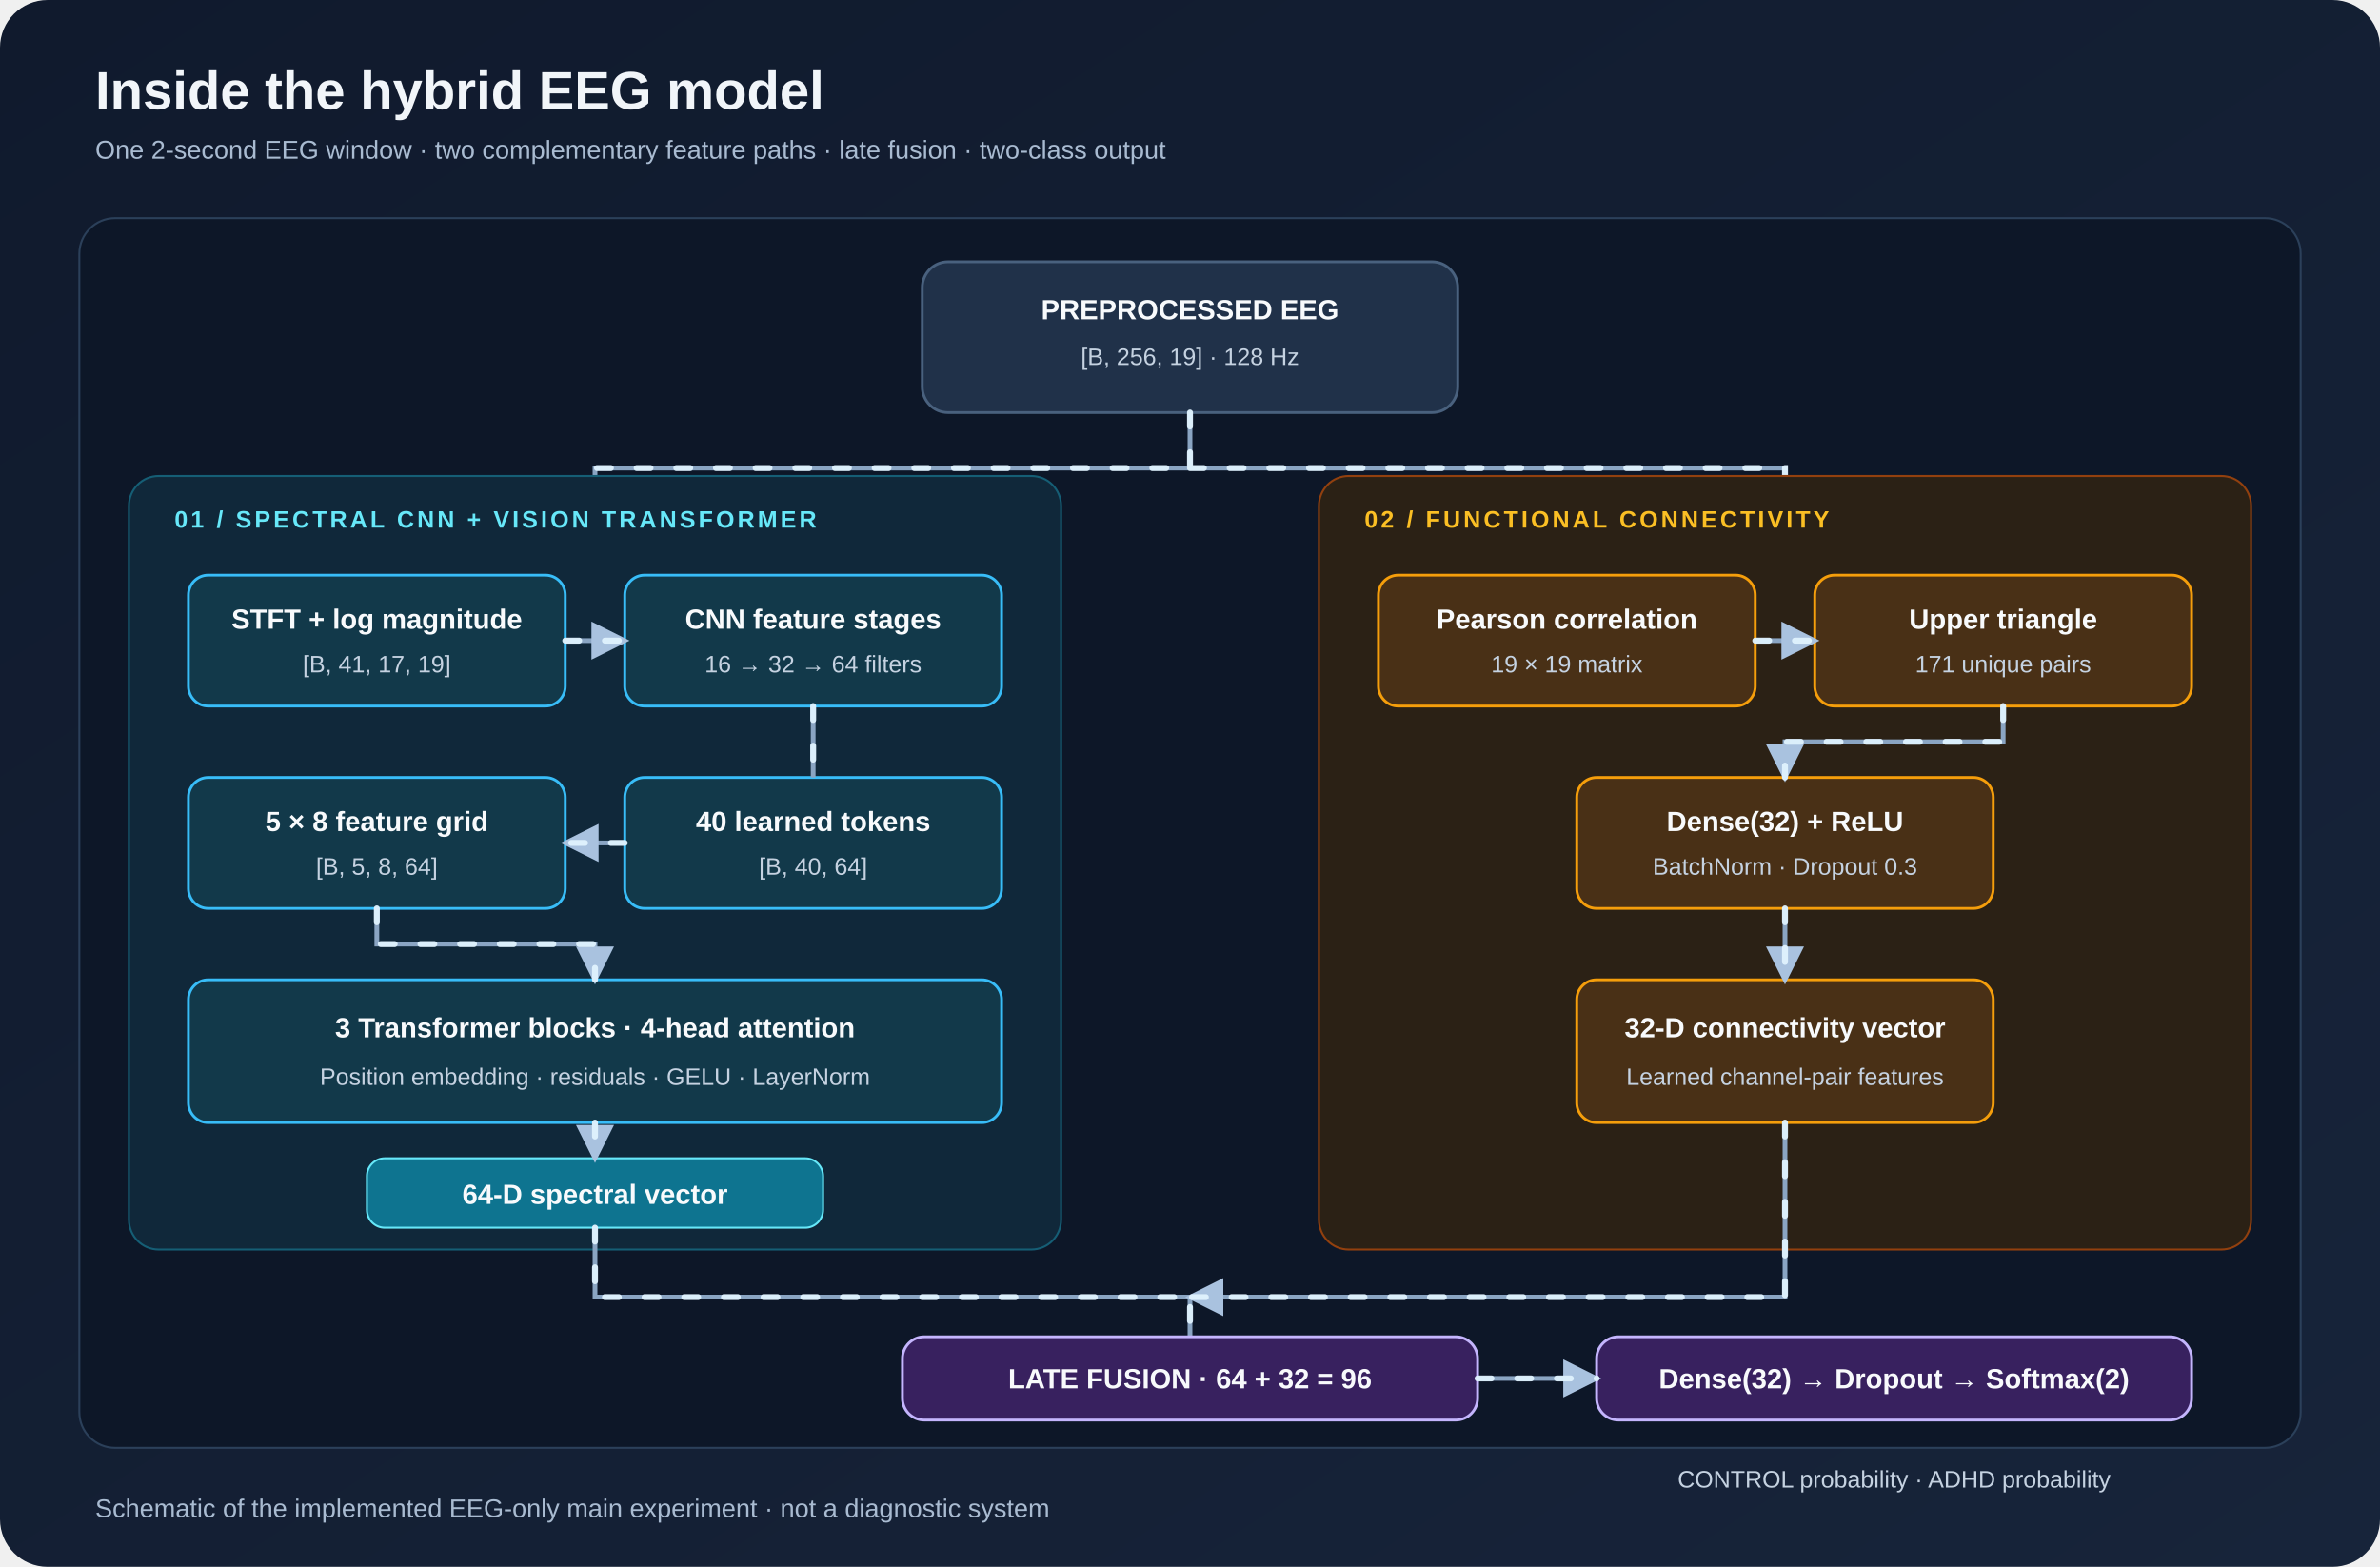
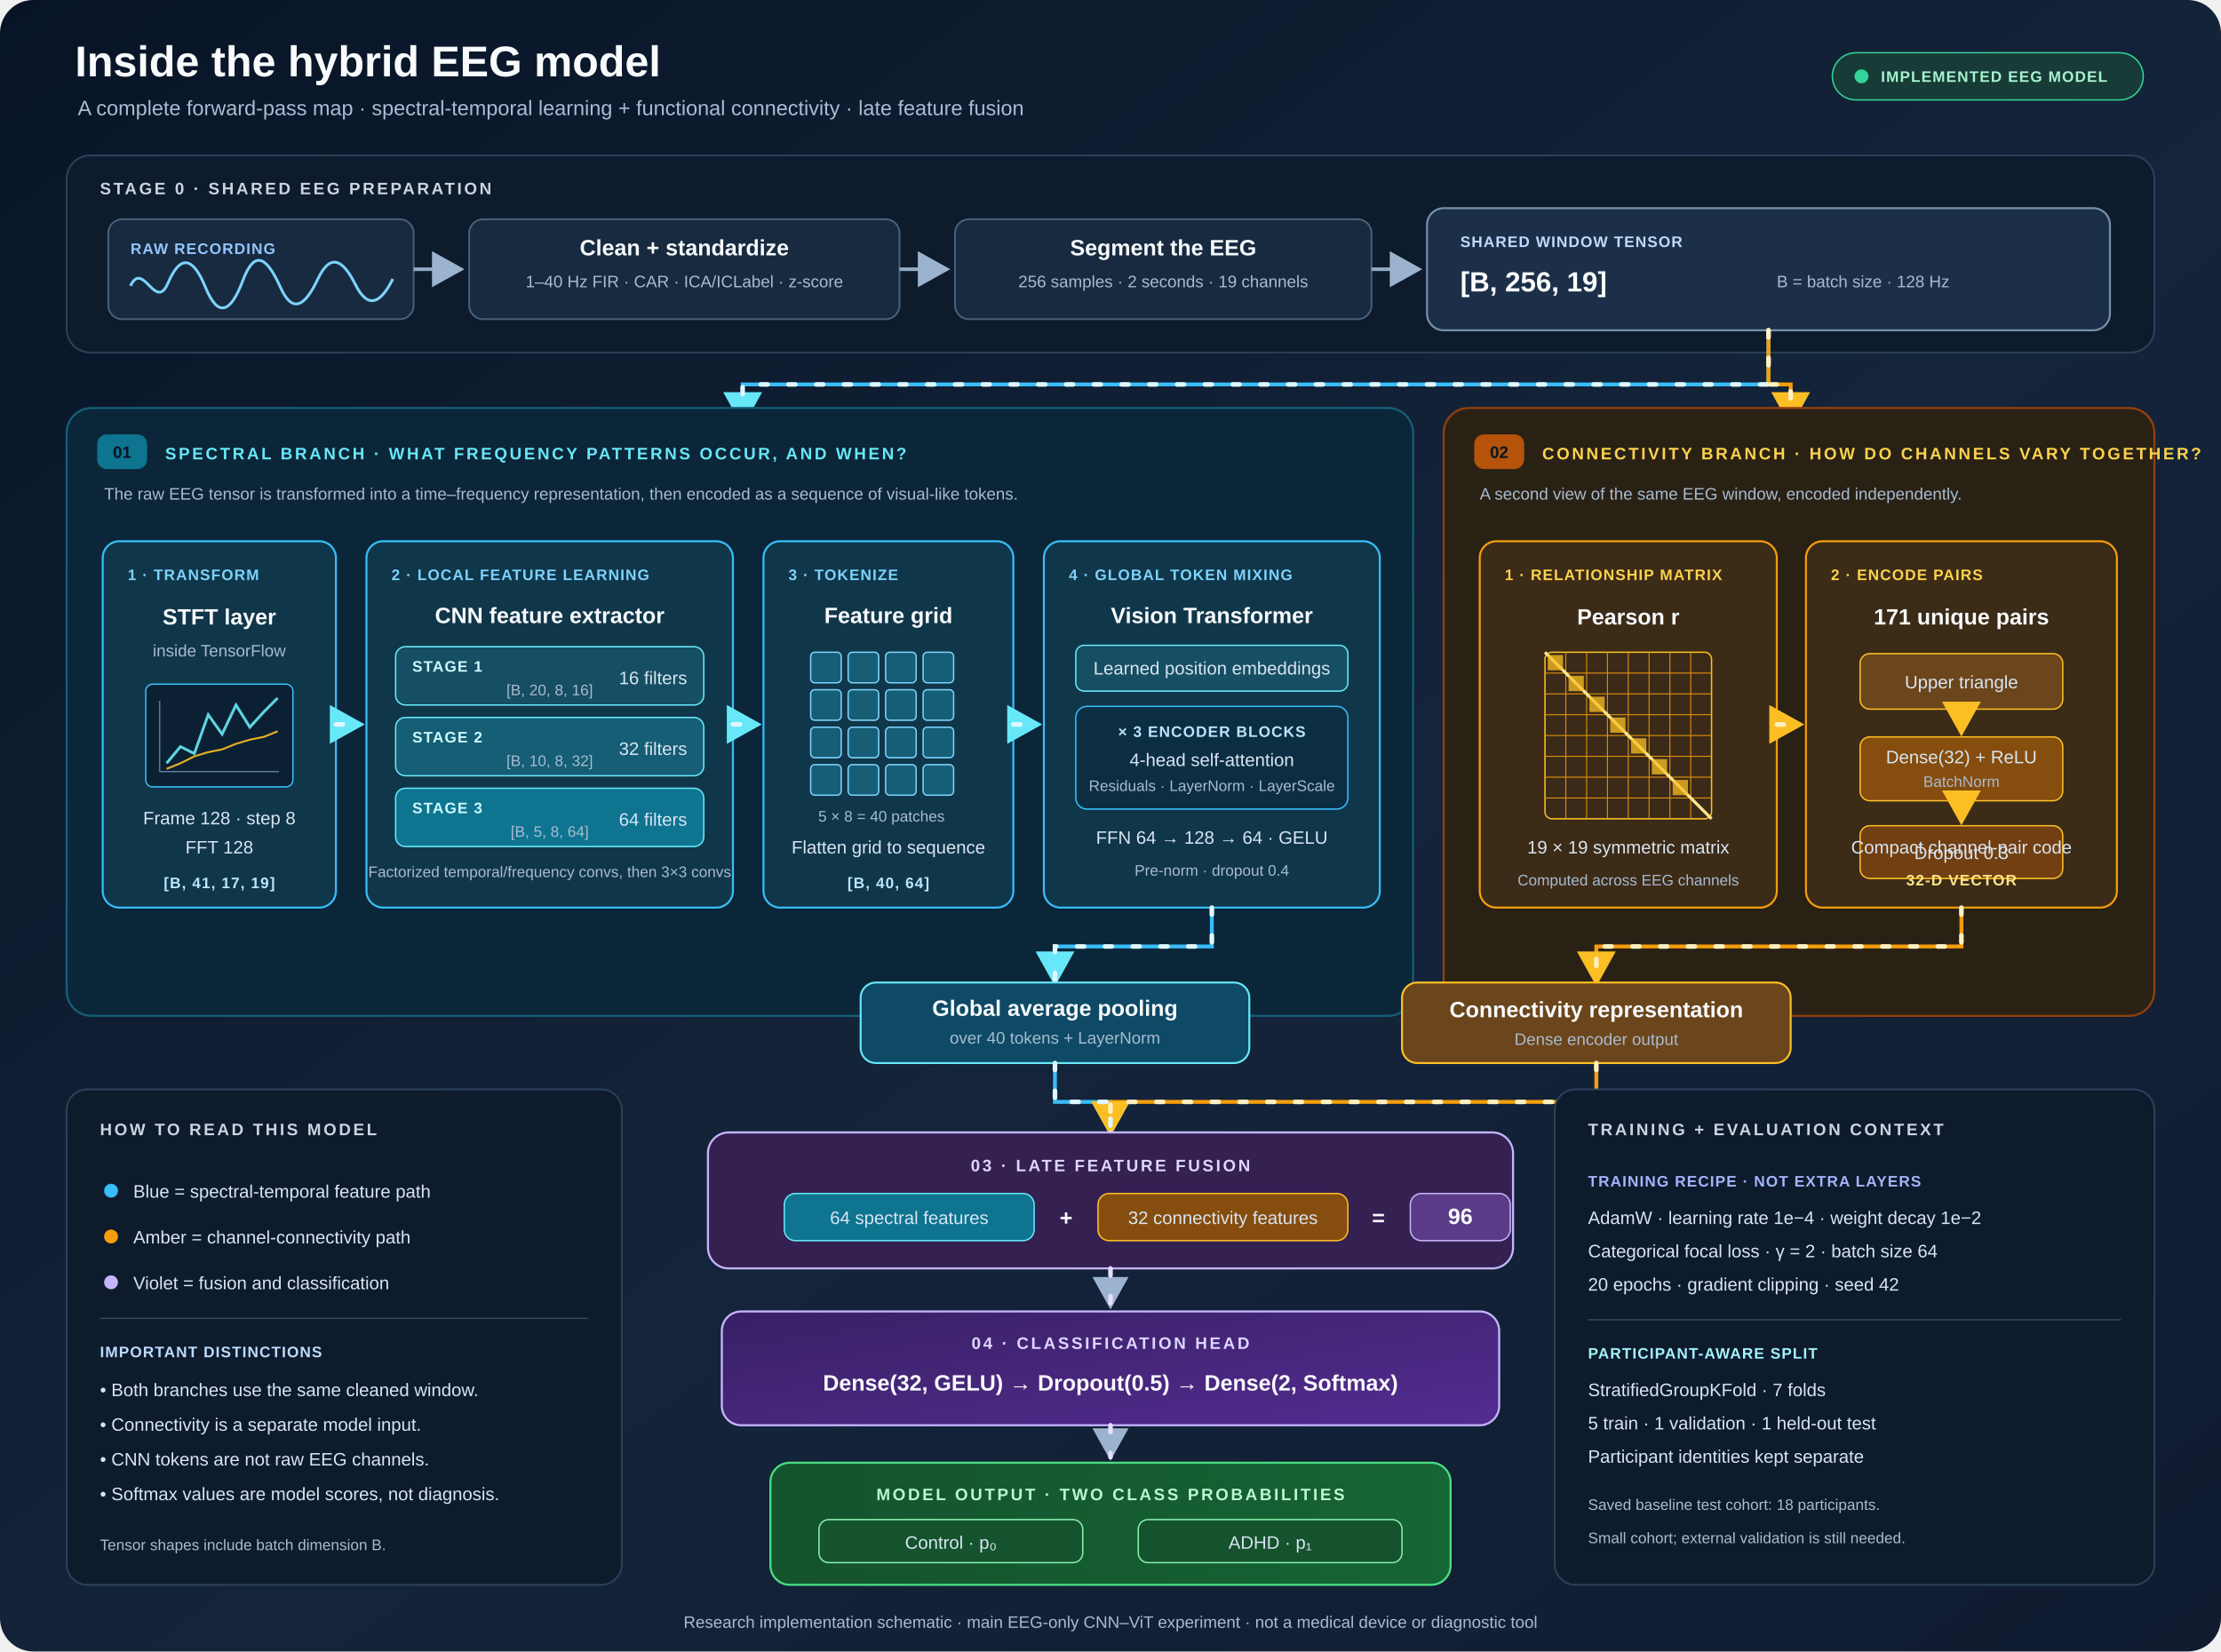
- <svg xmlns="http://www.w3.org/2000/svg" width="1200" height="790" viewBox="0 0 1200 790" role="img" aria-labelledby="title desc">
+ <svg xmlns="http://www.w3.org/2000/svg" width="1600" height="1190" viewBox="0 0 1600 1190" role="img" aria-labelledby="title desc">
  <defs>
    <linearGradient id="bg" x1="0" y1="0" x2="1" y2="1">
-       <stop stop-color="#101a2d" />
-       <stop offset="1" stop-color="#17243a" />
-     </linearGradient>
-     <linearGradient id="spec" x1="0" y1="0" x2="1" y2="1">
-       <stop stop-color="#164e63" />
-       <stop offset="1" stop-color="#0e7490" />
-     </linearGradient>
-     <linearGradient id="conn" x1="0" y1="0" x2="1" y2="1">
-       <stop stop-color="#713f12" />
-       <stop offset="1" stop-color="#b45309" />
-     </linearGradient>
-     <linearGradient id="fuse" x1="0" y1="0" x2="1" y2="1">
-       <stop stop-color="#4c1d95" />
-       <stop offset="1" stop-color="#6d28d9" />
+       <stop stop-color="#081426" />
+       <stop offset=".55" stop-color="#14243a" />
+       <stop offset="1" stop-color="#101b30" />
+     </linearGradient>
+     <linearGradient id="spectral" x1="0" y1="0" x2="1" y2="1">
+       <stop stop-color="#123c55" />
+       <stop offset="1" stop-color="#075985" />
+     </linearGradient>
+     <linearGradient id="connect" x1="0" y1="0" x2="1" y2="1">
+       <stop stop-color="#503112" />
+       <stop offset="1" stop-color="#854d0e" />
+     </linearGradient>
+     <linearGradient id="fusion" x1="0" y1="0" x2="1" y2="1">
+       <stop stop-color="#382064" />
+       <stop offset="1" stop-color="#542c91" />
+     </linearGradient>
+     <linearGradient id="out" x1="0" y1="0" x2="1" y2="0">
+       <stop stop-color="#14532d" />
+       <stop offset="1" stop-color="#166534" />
    </linearGradient>
    <filter id="shadow" x="-20%" y="-20%" width="140%" height="140%">
-       <feGaussianBlur stdDeviation="7" />
+       <feGaussianBlur stdDeviation="5" />
    </filter>
-     <marker id="arrow" markerWidth="9" markerHeight="9" refX="7" refY="4" orient="auto">
-       <path d="M0 0L8 4L0 8Z" fill="#a9c2df" />
+     <marker id="arrow" markerWidth="10" markerHeight="10" refX="8" refY="5" orient="auto">
+       <path d="M0 0L9 5L0 10Z" fill="#9bb3ce" />
+     </marker>
+     <marker id="arrowCyan" markerWidth="10" markerHeight="10" refX="8" refY="5" orient="auto">
+       <path d="M0 0L9 5L0 10Z" fill="#67e8f9" />
+     </marker>
+     <marker id="arrowAmber" markerWidth="10" markerHeight="10" refX="8" refY="5" orient="auto">
+       <path d="M0 0L9 5L0 10Z" fill="#fbbf24" />
    </marker>
    <style>
-     .title{font:700 27px Arial,sans-serif;fill:#f1f5f9}.sub{font:13px Arial,sans-serif;fill:#a9bbd1}
-     .label{font:700 13px Arial,sans-serif;fill:#f8fafc;letter-spacing:.8px}
-     .node{fill:#203149;stroke:#49617e;stroke-width:1.4}.nodeText{font:600 14px Arial,sans-serif;fill:#f8fafc;text-anchor:middle}.small{font:12px Arial,sans-serif;fill:#c5d2e1;text-anchor:middle}
-     .specNode{fill:#12394a;stroke:#38bdf8;stroke-width:1.4}.connNode{fill:#493016;stroke:#f59e0b;stroke-width:1.4}.fuseNode{fill:#38215f;stroke:#c4b5fd;stroke-width:1.4}
-     .wire{fill:none;stroke:#8aa5c3;stroke-width:2.4;marker-end:url(#arrow)}.flow{fill:none;stroke:#e0f2fe;stroke-width:3;stroke-dasharray:7 13;stroke-linecap:round;opacity:.95;animation:dash 1.6s linear infinite}
-     .particle{fill:#fff;filter:url(#shadow)}.section{font:700 12px Arial,sans-serif;letter-spacing:1.5px}
-     @keyframes dash{to{stroke-dashoffset:-40}} @keyframes pulse{0%,100%{opacity:.35}50%{opacity:1}}
-     @media(prefers-reduced-motion:reduce){.flow{animation:none;stroke-dasharray:5 8}.pulse{animation:none}}
+     text{font-family:Arial,Helvetica,sans-serif}
+     .h1{font-size:31px;font-weight:700;fill:#f8fafc}.subtitle{font-size:15px;fill:#a9bdd3}
+     .eyebrow{font-size:12px;font-weight:700;letter-spacing:1.7px}
+     .head{font-size:16px;font-weight:700;fill:#f8fafc}.body{font-size:13px;fill:#d9e5f2}.muted{font-size:12px;fill:#a8bbd0}
+     .tiny{font-size:11px;fill:#a8bbd0}.metric{font-size:20px;font-weight:700;fill:#fff}.num{font-size:12px;font-weight:700;fill:#071525}
+     .panel{fill:#0d1b2d;stroke:#2c4059;stroke-width:1.3}
+     .card{fill:#172a40;stroke:#4b617b;stroke-width:1.25}
+     .specCard{fill:#10364a;stroke:#38bdf8;stroke-width:1.45}
+     .connCard{fill:#3c2b17;stroke:#f59e0b;stroke-width:1.45}
+     .fuseCard{fill:#352052;stroke:#c4b5fd;stroke-width:1.5}
+     .wire{fill:none;stroke:#91a9c4;stroke-width:2.6;marker-end:url(#arrow)}
+     .wireS{fill:none;stroke:#38bdf8;stroke-width:2.8;marker-end:url(#arrowCyan)}
+     .wireC{fill:none;stroke:#f59e0b;stroke-width:2.8;marker-end:url(#arrowAmber)}
+     .flow{fill:none;stroke:#e0f7ff;stroke-width:3.3;stroke-linecap:round;stroke-dasharray:5 15;animation:travel 1.7s linear infinite}
+     .flowAmber{fill:none;stroke:#fff0c2;stroke-width:3.3;stroke-linecap:round;stroke-dasharray:5 15;animation:travel 1.9s linear infinite}
+     .flowPurple{fill:none;stroke:#e9ddff;stroke-width:3.3;stroke-linecap:round;stroke-dasharray:5 15;animation:travel 1.7s linear infinite}
+     .tag{font-size:11px;font-weight:700;letter-spacing:.7px}
+     .chip{fill:#21364e;stroke:#4b617b;stroke-width:1}
+     .divider{stroke:#31465e;stroke-width:1}
+     .pulse{animation:pulse 2.4s ease-in-out infinite}
+     @keyframes travel{to{stroke-dashoffset:-40}}
+     @keyframes pulse{0%,100%{opacity:.5}50%{opacity:1}}
+     @media(prefers-reduced-motion:reduce){.flow,.flowAmber,.flowPurple,.pulse{animation:none}.flow,.flowAmber,.flowPurple{stroke-dasharray:4 10}}
  </style>
  </defs>
-   <rect width="1200" height="790" rx="24" fill="url(#bg)" />
-   <text x="48" y="55" class="title">Inside the hybrid EEG model</text>
-   <text x="48" y="80" class="sub">One 2-second EEG window · two complementary feature paths · late fusion · two-class output</text>
-   <rect x="40" y="110" width="1120" height="620" rx="18" fill="#0d1728" stroke="#2b405a" />
-   <rect x="465" y="132" width="270" height="76" rx="13" class="node" />
-   <text x="600" y="161" class="nodeText">PREPROCESSED EEG</text>
-   <text x="600" y="184" class="small">[B, 256, 19] · 128 Hz</text>
-   <path d="M600 208 V236 H300 V270 M600 236 H900 V270" class="wire" />
-   <path d="M600 208 V236 H300 V270 M600 236 H900 V270" class="flow" />
-   <rect x="65" y="240" width="470" height="390" rx="15" fill="#10283a" stroke="#155e75" />
-   <text x="88" y="266" class="section" fill="#67e8f9">01 / SPECTRAL CNN + VISION TRANSFORMER</text>
-   <rect x="95" y="290" width="190" height="66" rx="10" class="specNode" />
-   <text x="190" y="317" class="nodeText">STFT + log magnitude</text>
-   <text x="190" y="339" class="small">[B, 41, 17, 19]</text>
-   <rect x="315" y="290" width="190" height="66" rx="10" class="specNode" />
-   <text x="410" y="317" class="nodeText">CNN feature stages</text>
-   <text x="410" y="339" class="small">16 → 32 → 64 filters</text>
-   <path d="M285 323 H315" class="wire" />
-   <path d="M285 323 H315" class="flow" />
-   <rect x="315" y="392" width="190" height="66" rx="10" class="specNode" />
-   <text x="410" y="419" class="nodeText">40 learned tokens</text>
-   <text x="410" y="441" class="small">[B, 40, 64]</text>
-   <rect x="95" y="392" width="190" height="66" rx="10" class="specNode" />
-   <text x="190" y="419" class="nodeText">5 × 8 feature grid</text>
-   <text x="190" y="441" class="small">[B, 5, 8, 64]</text>
-   <path d="M410 356 V392 M315 425 H285" class="wire" />
-   <path d="M410 356 V392 M315 425 H285" class="flow" />
-   <rect x="95" y="494" width="410" height="72" rx="10" class="specNode" />
-   <text x="300" y="523" class="nodeText">3 Transformer blocks · 4-head attention</text>
-   <text x="300" y="547" class="small">Position embedding · residuals · GELU · LayerNorm</text>
-   <path d="M190 458 V476 H300 V494" class="wire" />
-   <path d="M190 458 V476 H300 V494" class="flow" />
-   <rect x="185" y="584" width="230" height="35" rx="9" fill="#0e7490" stroke="#67e8f9" />
-   <text x="300" y="607" class="nodeText">64-D spectral vector</text>
-   <path d="M300 566 V584" class="wire" />
-   <path d="M300 566 V584" class="flow" />
-   <rect x="665" y="240" width="470" height="390" rx="15" fill="#2b2115" stroke="#92400e" />
-   <text x="688" y="266" class="section" fill="#fbbf24">02 / FUNCTIONAL CONNECTIVITY</text>
-   <rect x="695" y="290" width="190" height="66" rx="10" class="connNode" />
-   <text x="790" y="317" class="nodeText">Pearson correlation</text>
-   <text x="790" y="339" class="small">19 × 19 matrix</text>
-   <rect x="915" y="290" width="190" height="66" rx="10" class="connNode" />
-   <text x="1010" y="317" class="nodeText">Upper triangle</text>
-   <text x="1010" y="339" class="small">171 unique pairs</text>
-   <path d="M885 323 H915" class="wire" />
-   <path d="M885 323 H915" class="flow" />
-   <rect x="795" y="392" width="210" height="66" rx="10" class="connNode" />
-   <text x="900" y="419" class="nodeText">Dense(32) + ReLU</text>
-   <text x="900" y="441" class="small">BatchNorm · Dropout 0.3</text>
-   <path d="M1010 356 V374 H900 V392" class="wire" />
-   <path d="M1010 356 V374 H900 V392" class="flow" />
-   <rect x="795" y="494" width="210" height="72" rx="10" class="connNode" />
-   <text x="900" y="523" class="nodeText">32-D connectivity vector</text>
-   <text x="900" y="547" class="small">Learned channel-pair features</text>
-   <path d="M900 458 V494" class="wire" />
-   <path d="M900 458 V494" class="flow" />
-   <path d="M300 619 V654 H600 V674 M900 566 V654 H600" class="wire" />
-   <path d="M300 619 V654 H600 V674 M900 566 V654 H600" class="flow" />
-   <rect x="455" y="674" width="290" height="42" rx="11" class="fuseNode" />
-   <text x="600" y="700" class="nodeText">LATE FUSION · 64 + 32 = 96</text>
-   <rect x="805" y="674" width="300" height="42" rx="11" class="fuseNode" />
-   <text x="955" y="700" class="nodeText">Dense(32) → Dropout → Softmax(2)</text>
-   <path d="M745 695 H805" class="wire" />
-   <path d="M745 695 H805" class="flow" />
-   <text x="955" y="750" class="small">CONTROL probability  ·  ADHD probability</text>
-   <circle r="5" class="particle">
-     <animateMotion dur="3.6s" repeatCount="indefinite" path="M600 208 V236 H300 V270" />
-   </circle>
-   <circle r="5" class="particle">
-     <animateMotion dur="3.6s" begin="1.8s" repeatCount="indefinite" path="M600 208 V236 H900 V270" />
-   </circle>
-   <text x="48" y="765" class="sub">Schematic of the implemented EEG-only main experiment · not a diagnostic system</text>
+   <rect width="1600" height="1190" rx="24" fill="url(#bg)" />
+   <text x="54" y="55" class="h1">Inside the hybrid EEG model</text>
+   <text x="56" y="83" class="subtitle">A complete forward-pass map · spectral-temporal learning + functional connectivity · late feature fusion</text>
+   <rect x="1320" y="38" width="224" height="34" rx="17" fill="#173b36" stroke="#34d399" />
+   <circle cx="1341" cy="55" r="5" fill="#34d399" class="pulse" />
+   <text x="1355" y="59" class="tag" fill="#a7f3d0">IMPLEMENTED EEG MODEL</text>
+   <rect x="48" y="112" width="1504" height="142" rx="17" class="panel" />
+   <text x="72" y="140" class="eyebrow" fill="#cbd5e1">STAGE 0 · SHARED EEG PREPARATION</text>
+   <g transform="translate(78 158)">
+     <rect width="220" height="72" rx="10" class="card" />
+     <text x="16" y="25" class="tag" fill="#93c5fd">RAW RECORDING</text>
+     <path d="M16 48 C25 29 34 67 43 46 S61 27 70 49 S88 68 97 44 S115 29 124 49 S142 62 151 43 S169 29 178 47 S196 61 205 43" fill="none" stroke="#7dd3fc" stroke-width="2" />
+   </g>
+   <path d="M298 194 H332" class="wire" />
+   <rect x="338" y="158" width="310" height="72" rx="10" class="card" />
+   <text x="493" y="184" class="head" text-anchor="middle">Clean + standardize</text>
+   <text x="493" y="207" class="muted" text-anchor="middle">1–40 Hz FIR · CAR · ICA/ICLabel · z-score</text>
+   <path d="M648 194 H682" class="wire" />
+   <rect x="688" y="158" width="300" height="72" rx="10" class="card" />
+   <text x="838" y="184" class="head" text-anchor="middle">Segment the EEG</text>
+   <text x="838" y="207" class="muted" text-anchor="middle">256 samples · 2 seconds · 19 channels</text>
+   <path d="M988 194 H1022" class="wire" />
+   <rect x="1028" y="150" width="492" height="88" rx="12" fill="#1b3048" stroke="#7892ad" stroke-width="1.4" />
+   <text x="1052" y="178" class="tag" fill="#bfdbfe">SHARED WINDOW TENSOR</text>
+   <text x="1052" y="210" class="metric">[B, 256, 19]</text>
+   <text x="1280" y="207" class="muted">B = batch size · 128 Hz</text>
+   <path d="M1274 238 V277 H535 V305" class="wireS" />
+   <path d="M1274 238 V277 H1290 V305" class="wireC" />
+   <path d="M1274 238 V277 H535 V305" class="flow" />
+   <path d="M1274 238 V277 H1290 V305" class="flowAmber" />
+   <rect x="48" y="294" width="970" height="438" rx="18" fill="#0b2638" stroke="#155e75" stroke-width="1.5" />
+   <rect x="70" y="313" width="36" height="25" rx="7" fill="#0e7490" />
+   <text x="88" y="330" class="num" text-anchor="middle">01</text>
+   <text x="119" y="331" class="eyebrow" fill="#67e8f9">SPECTRAL BRANCH · WHAT FREQUENCY PATTERNS OCCUR, AND WHEN?</text>
+   <text x="75" y="360" class="muted">The raw EEG tensor is transformed into a time–frequency representation, then encoded as a sequence of visual-like tokens.</text>
+   <rect x="74" y="390" width="168" height="264" rx="12" class="specCard" />
+   <text x="92" y="418" class="tag" fill="#7dd3fc">1 · TRANSFORM</text>
+   <text x="158" y="450" class="head" text-anchor="middle">STFT layer</text>
+   <text x="158" y="473" class="muted" text-anchor="middle">inside TensorFlow</text>
+   <g transform="translate(105 493)">
+     <rect width="106" height="74" rx="5" fill="#0b2032" stroke="#38bdf8" />
+     <g opacity=".9">
+       <path d="M10 63V12M10 63H96" stroke="#66849d" stroke-width="1" />
+       <path d="M15 57L25 45L35 50L45 22L55 36L65 15L75 31L85 20L95 10" fill="none" stroke="#67e8f9" stroke-width="2" />
+       <path d="M15 61L25 57L35 52L45 49L55 47L65 43L75 40L85 38L95 34" fill="none" stroke="#fbbf24" stroke-width="1.4" />
+     </g>
+   </g>
+   <text x="158" y="594" class="body" text-anchor="middle">Frame 128 · step 8</text>
+   <text x="158" y="615" class="body" text-anchor="middle">FFT 128</text>
+   <text x="158" y="640" class="tag" fill="#bae6fd" text-anchor="middle">[B, 41, 17, 19]</text>
+   <path d="M242 522 H260" class="wireS" />
+   <path d="M242 522 H260" class="flow" />
+   <rect x="264" y="390" width="264" height="264" rx="12" class="specCard" />
+   <text x="282" y="418" class="tag" fill="#7dd3fc">2 · LOCAL FEATURE LEARNING</text>
+   <text x="396" y="449" class="head" text-anchor="middle">CNN feature extractor</text>
+   <g transform="translate(285 466)">
+     <rect width="222" height="42" rx="7" fill="#164e63" stroke="#67e8f9" />
+     <text x="12" y="18" class="tag" fill="#cffafe">STAGE 1</text>
+     <text x="210" y="27" class="body" text-anchor="end">16 filters</text>
+     <text x="111" y="35" class="tiny" text-anchor="middle">[B, 20, 8, 16]</text>
+     <rect y="51" width="222" height="42" rx="7" fill="#155e75" stroke="#67e8f9" />
+     <text x="12" y="69" class="tag" fill="#cffafe">STAGE 2</text>
+     <text x="210" y="78" class="body" text-anchor="end">32 filters</text>
+     <text x="111" y="86" class="tiny" text-anchor="middle">[B, 10, 8, 32]</text>
+     <rect y="102" width="222" height="42" rx="7" fill="#0e7490" stroke="#67e8f9" />
+     <text x="12" y="120" class="tag" fill="#cffafe">STAGE 3</text>
+     <text x="210" y="129" class="body" text-anchor="end">64 filters</text>
+     <text x="111" y="137" class="tiny" text-anchor="middle">[B, 5, 8, 64]</text>
+   </g>
+   <text x="396" y="632" class="tiny" text-anchor="middle">Factorized temporal/frequency convs, then 3×3 convs</text>
+   <path d="M528 522 H546" class="wireS" />
+   <path d="M528 522 H546" class="flow" />
+   <rect x="550" y="390" width="180" height="264" rx="12" class="specCard" />
+   <text x="568" y="418" class="tag" fill="#7dd3fc">3 · TOKENIZE</text>
+   <text x="640" y="449" class="head" text-anchor="middle">Feature grid</text>
+   <g transform="translate(584 470)">
+     <g fill="#155e75" stroke="#7dd3fc" stroke-width="1">
+       <rect x="0" y="0" width="22" height="22" rx="3" />
+       <rect x="27" y="0" width="22" height="22" rx="3" />
+       <rect x="54" y="0" width="22" height="22" rx="3" />
+       <rect x="81" y="0" width="22" height="22" rx="3" />
+       <rect x="0" y="27" width="22" height="22" rx="3" />
+       <rect x="27" y="27" width="22" height="22" rx="3" />
+       <rect x="54" y="27" width="22" height="22" rx="3" />
+       <rect x="81" y="27" width="22" height="22" rx="3" />
+       <rect x="0" y="54" width="22" height="22" rx="3" />
+       <rect x="27" y="54" width="22" height="22" rx="3" />
+       <rect x="54" y="54" width="22" height="22" rx="3" />
+       <rect x="81" y="54" width="22" height="22" rx="3" />
+       <rect x="0" y="81" width="22" height="22" rx="3" />
+       <rect x="27" y="81" width="22" height="22" rx="3" />
+       <rect x="54" y="81" width="22" height="22" rx="3" />
+       <rect x="81" y="81" width="22" height="22" rx="3" />
+     </g>
+     <text x="51" y="122" class="tiny" text-anchor="middle">5 × 8 = 40 patches</text>
+   </g>
+   <text x="640" y="615" class="body" text-anchor="middle">Flatten grid to sequence</text>
+   <text x="640" y="640" class="tag" fill="#bae6fd" text-anchor="middle">[B, 40, 64]</text>
+   <path d="M730 522 H748" class="wireS" />
+   <path d="M730 522 H748" class="flow" />
+   <rect x="752" y="390" width="242" height="264" rx="12" class="specCard" />
+   <text x="770" y="418" class="tag" fill="#7dd3fc">4 · GLOBAL TOKEN MIXING</text>
+   <text x="873" y="449" class="head" text-anchor="middle">Vision Transformer</text>
+   <rect x="775" y="465" width="196" height="33" rx="6" fill="#164e63" stroke="#67e8f9" />
+   <text x="873" y="486" class="body" text-anchor="middle">Learned position embeddings</text>
+   <g transform="translate(775 509)">
+     <rect width="196" height="74" rx="8" fill="#0c2e43" stroke="#38bdf8" />
+     <text x="98" y="22" class="tag" fill="#bae6fd" text-anchor="middle">× 3 ENCODER BLOCKS</text>
+     <text x="98" y="43" class="body" text-anchor="middle">4-head self-attention</text>
+     <text x="98" y="61" class="tiny" text-anchor="middle">Residuals · LayerNorm · LayerScale</text>
+   </g>
+   <text x="873" y="608" class="body" text-anchor="middle">FFN 64 → 128 → 64 · GELU</text>
+   <text x="873" y="631" class="tiny" text-anchor="middle">Pre-norm · dropout 0.4</text>
+   <rect x="1040" y="294" width="512" height="438" rx="18" fill="#2a2115" stroke="#92400e" stroke-width="1.5" />
+   <rect x="1062" y="313" width="36" height="25" rx="7" fill="#b45309" />
+   <text x="1080" y="330" class="num" text-anchor="middle">02</text>
+   <text x="1111" y="331" class="eyebrow" fill="#fcd34d">CONNECTIVITY BRANCH · HOW DO CHANNELS VARY TOGETHER?</text>
+   <text x="1066" y="360" class="muted">A second view of the same EEG window, encoded independently.</text>
+   <rect x="1066" y="390" width="214" height="264" rx="12" class="connCard" />
+   <text x="1084" y="418" class="tag" fill="#fcd34d">1 · RELATIONSHIP MATRIX</text>
+   <text x="1173" y="450" class="head" text-anchor="middle">Pearson r</text>
+   <g transform="translate(1113 470)">
+     <rect width="120" height="120" rx="5" fill="#3b2a17" stroke="#fbbf24" />
+     <g stroke="#f59e0b" stroke-width=".7" opacity=".9">
+       <path d="M15 0V120M30 0V120M45 0V120M60 0V120M75 0V120M90 0V120M105 0V120M0 15H120M0 30H120M0 45H120M0 60H120M0 75H120M0 90H120M0 105H120" />
+     </g>
+     <path d="M0 0L120 120" stroke="#fde68a" stroke-width="2.2" />
+     <g fill="#fbbf24" opacity=".75">
+       <rect x="2" y="2" width="11" height="11" />
+       <rect x="17" y="17" width="11" height="11" />
+       <rect x="32" y="32" width="11" height="11" />
+       <rect x="47" y="47" width="11" height="11" />
+       <rect x="62" y="62" width="11" height="11" />
+       <rect x="77" y="77" width="11" height="11" />
+       <rect x="92" y="92" width="11" height="11" />
+     </g>
+   </g>
+   <text x="1173" y="615" class="body" text-anchor="middle">19 × 19 symmetric matrix</text>
+   <text x="1173" y="638" class="tiny" text-anchor="middle">Computed across EEG channels</text>
+   <path d="M1280 522 H1297" class="wireC" />
+   <path d="M1280 522 H1297" class="flowAmber" />
+   <rect x="1301" y="390" width="224" height="264" rx="12" class="connCard" />
+   <text x="1319" y="418" class="tag" fill="#fcd34d">2 · ENCODE PAIRS</text>
+   <text x="1413" y="450" class="head" text-anchor="middle">171 unique pairs</text>
+   <g transform="translate(1340 471)">
+     <rect width="146" height="40" rx="7" fill="#6b451b" stroke="#fbbf24" />
+     <text x="73" y="25" class="body" text-anchor="middle">Upper triangle</text>
+     <path d="M73 42V57" class="wireC" />
+     <rect y="60" width="146" height="46" rx="7" fill="#854d0e" stroke="#fbbf24" />
+     <text x="73" y="79" class="body" text-anchor="middle">Dense(32) + ReLU</text>
+     <text x="73" y="96" class="tiny" text-anchor="middle">BatchNorm</text>
+     <path d="M73 106V121" class="wireC" />
+     <rect y="124" width="146" height="38" rx="7" fill="#713f12" stroke="#fbbf24" />
+     <text x="73" y="148" class="body" text-anchor="middle">Dropout 0.3</text>
+   </g>
+   <text x="1413" y="615" class="body" text-anchor="middle">Compact channel-pair code</text>
+   <text x="1413" y="638" class="tag" fill="#fde68a" text-anchor="middle">32-D VECTOR</text>
+   <path d="M873 654 V682 H760 V708" class="wireS" />
+   <path d="M873 654 V682 H760 V708" class="flow" />
+   <rect x="620" y="708" width="280" height="58" rx="11" fill="#0e4a66" stroke="#67e8f9" stroke-width="1.4" />
+   <text x="760" y="732" class="head" text-anchor="middle">Global average pooling</text>
+   <text x="760" y="752" class="muted" text-anchor="middle">over 40 tokens + LayerNorm</text>
+   <path d="M1413 654 V682 H1150 V708" class="wireC" />
+   <path d="M1413 654 V682 H1150 V708" class="flowAmber" />
+   <rect x="1010" y="708" width="280" height="58" rx="11" fill="#6b451b" stroke="#fbbf24" stroke-width="1.4" />
+   <text x="1150" y="733" class="head" text-anchor="middle">Connectivity representation</text>
+   <text x="1150" y="753" class="muted" text-anchor="middle">Dense encoder output</text>
+   <path d="M760 766 V794 H800 V816" class="wireS" />
+   <path d="M1150 766 V794 H800 V816" class="wireC" />
+   <path d="M760 766 V794 H800 V816" class="flow" />
+   <path d="M1150 766 V794 H800 V816" class="flowAmber" />
+   <rect x="510" y="816" width="580" height="98" rx="15" class="fuseCard" />
+   <text x="800" y="844" class="eyebrow" fill="#ddd6fe" text-anchor="middle">03 · LATE FEATURE FUSION</text>
+   <g transform="translate(565 860)">
+     <rect width="180" height="34" rx="8" fill="#0e7490" stroke="#67e8f9" />
+     <text x="90" y="22" class="body" text-anchor="middle">64 spectral features</text>
+     <text x="203" y="23" class="head" text-anchor="middle">+</text>
+     <rect x="226" width="180" height="34" rx="8" fill="#854d0e" stroke="#fbbf24" />
+     <text x="316" y="22" class="body" text-anchor="middle">32 connectivity features</text>
+     <text x="428" y="23" class="head" text-anchor="middle">=</text>
+     <rect x="451" width="72" height="34" rx="8" fill="#5b3b87" stroke="#c4b5fd" />
+     <text x="487" y="22" class="head" text-anchor="middle">96</text>
+   </g>
+   <path d="M800 914 V941" class="wire" />
+   <path d="M800 914 V941" class="flowPurple" />
+   <rect x="520" y="945" width="560" height="82" rx="14" fill="url(#fusion)" stroke="#c4b5fd" stroke-width="1.5" />
+   <text x="800" y="972" class="eyebrow" fill="#ddd6fe" text-anchor="middle">04 · CLASSIFICATION HEAD</text>
+   <text x="800" y="1002" class="head" text-anchor="middle">Dense(32, GELU)  →  Dropout(0.5)  →  Dense(2, Softmax)</text>
+   <path d="M800 1027 V1050" class="wire" />
+   <path d="M800 1027 V1050" class="flowPurple" />
+   <rect x="555" y="1054" width="490" height="88" rx="14" fill="url(#out)" stroke="#4ade80" stroke-width="1.5" />
+   <text x="800" y="1081" class="eyebrow" fill="#bbf7d0" text-anchor="middle">MODEL OUTPUT · TWO CLASS PROBABILITIES</text>
+   <rect x="590" y="1095" width="190" height="31" rx="7" fill="#14532d" stroke="#86efac" />
+   <text x="685" y="1116" class="body" text-anchor="middle">Control · p₀</text>
+   <rect x="820" y="1095" width="190" height="31" rx="7" fill="#14532d" stroke="#86efac" />
+   <text x="915" y="1116" class="body" text-anchor="middle">ADHD · p₁</text>
+   <rect x="48" y="785" width="400" height="357" rx="15" class="panel" />
+   <text x="72" y="818" class="eyebrow" fill="#cbd5e1">HOW TO READ THIS MODEL</text>
+   <circle cx="80" cy="858" r="5" fill="#38bdf8" />
+   <text x="96" y="863" class="body">Blue = spectral-temporal feature path</text>
+   <circle cx="80" cy="891" r="5" fill="#f59e0b" />
+   <text x="96" y="896" class="body">Amber = channel-connectivity path</text>
+   <circle cx="80" cy="924" r="5" fill="#c4b5fd" />
+   <text x="96" y="929" class="body">Violet = fusion and classification</text>
+   <path d="M72 950H424" class="divider" />
+   <text x="72" y="978" class="tag" fill="#bfdbfe">IMPORTANT DISTINCTIONS</text>
+   <text x="72" y="1006" class="body">• Both branches use the same cleaned window.</text>
+   <text x="72" y="1031" class="body">• Connectivity is a separate model input.</text>
+   <text x="72" y="1056" class="body">• CNN tokens are not raw EEG channels.</text>
+   <text x="72" y="1081" class="body">• Softmax values are model scores, not diagnosis.</text>
+   <text x="72" y="1117" class="tiny">Tensor shapes include batch dimension B.</text>
+   <rect x="1120" y="785" width="432" height="357" rx="15" class="panel" />
+   <text x="1144" y="818" class="eyebrow" fill="#cbd5e1">TRAINING + EVALUATION CONTEXT</text>
+   <text x="1144" y="855" class="tag" fill="#a5b4fc">TRAINING RECIPE · NOT EXTRA LAYERS</text>
+   <text x="1144" y="882" class="body">AdamW · learning rate 1e−4 · weight decay 1e−2</text>
+   <text x="1144" y="906" class="body">Categorical focal loss · γ = 2 · batch size 64</text>
+   <text x="1144" y="930" class="body">20 epochs · gradient clipping · seed 42</text>
+   <path d="M1144 951H1528" class="divider" />
+   <text x="1144" y="979" class="tag" fill="#a5f3fc">PARTICIPANT-AWARE SPLIT</text>
+   <text x="1144" y="1006" class="body">StratifiedGroupKFold · 7 folds</text>
+   <text x="1144" y="1030" class="body">5 train · 1 validation · 1 held-out test</text>
+   <text x="1144" y="1054" class="body">Participant identities kept separate</text>
+   <text x="1144" y="1088" class="tiny">Saved baseline test cohort: 18 participants.</text>
+   <text x="1144" y="1112" class="tiny">Small cohort; external validation is still needed.</text>
+   <text x="800" y="1173" class="muted" text-anchor="middle">Research implementation schematic · main EEG-only CNN–ViT experiment · not a medical device or diagnostic tool</text>
</svg>
